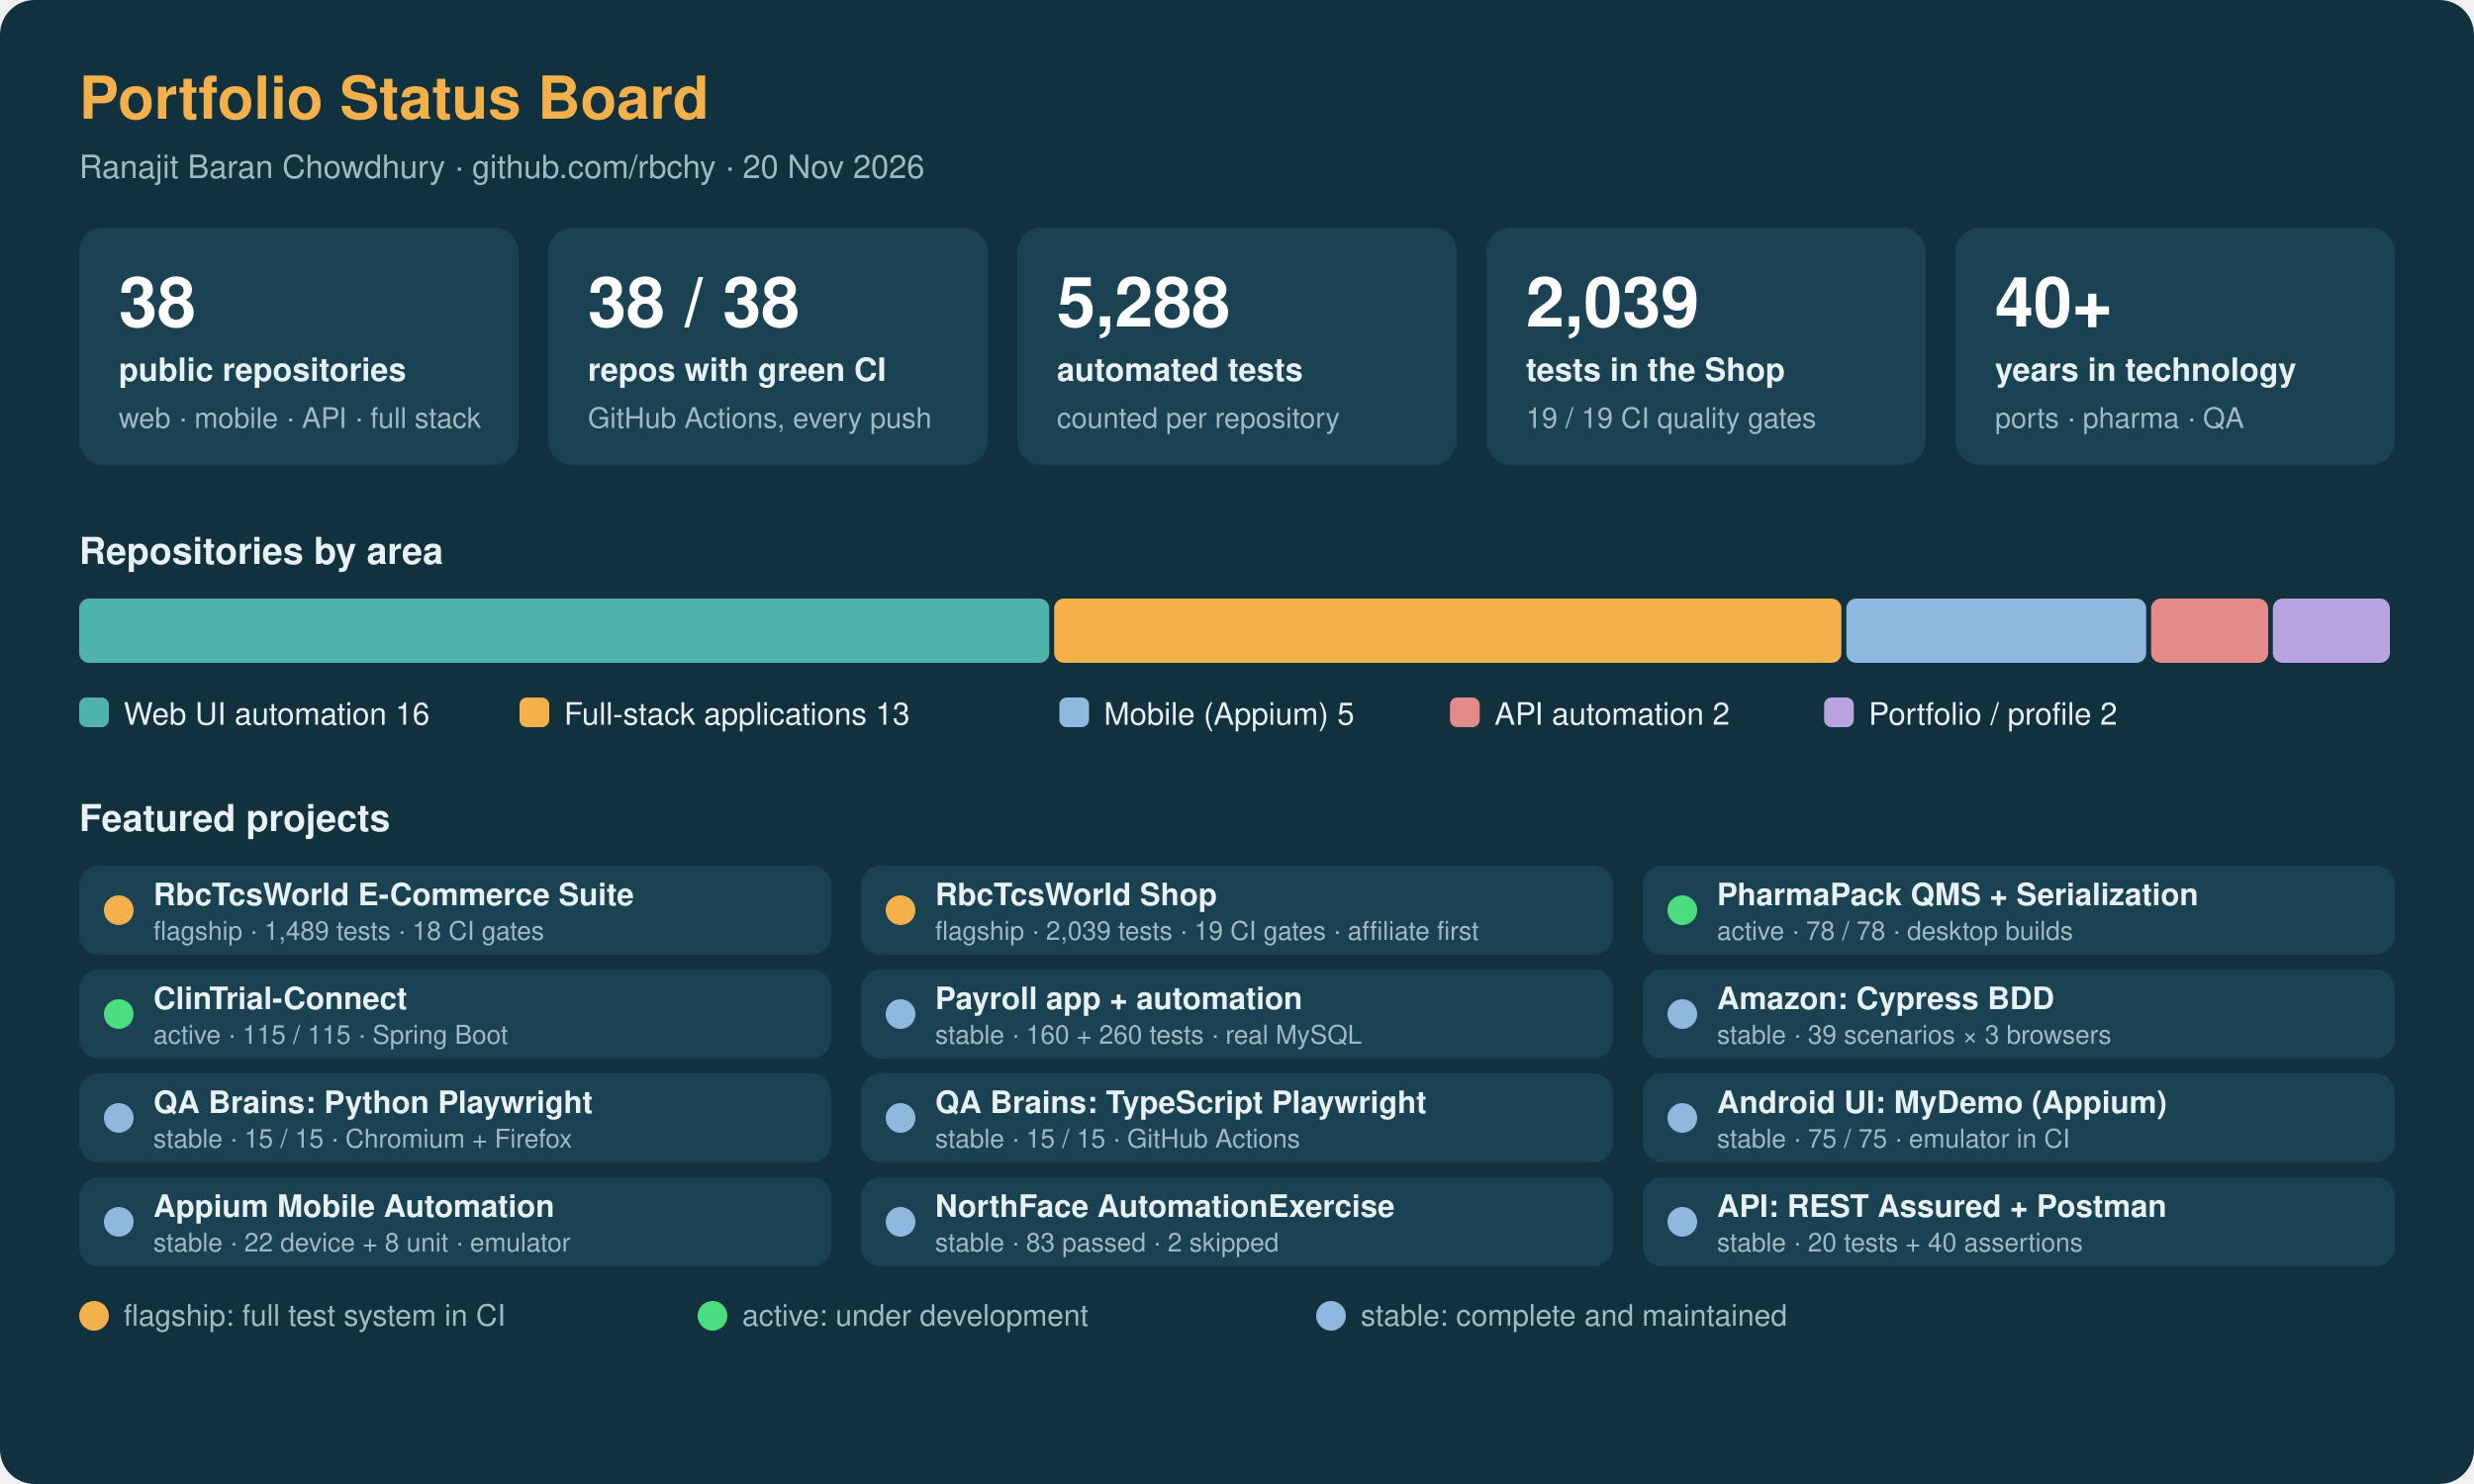
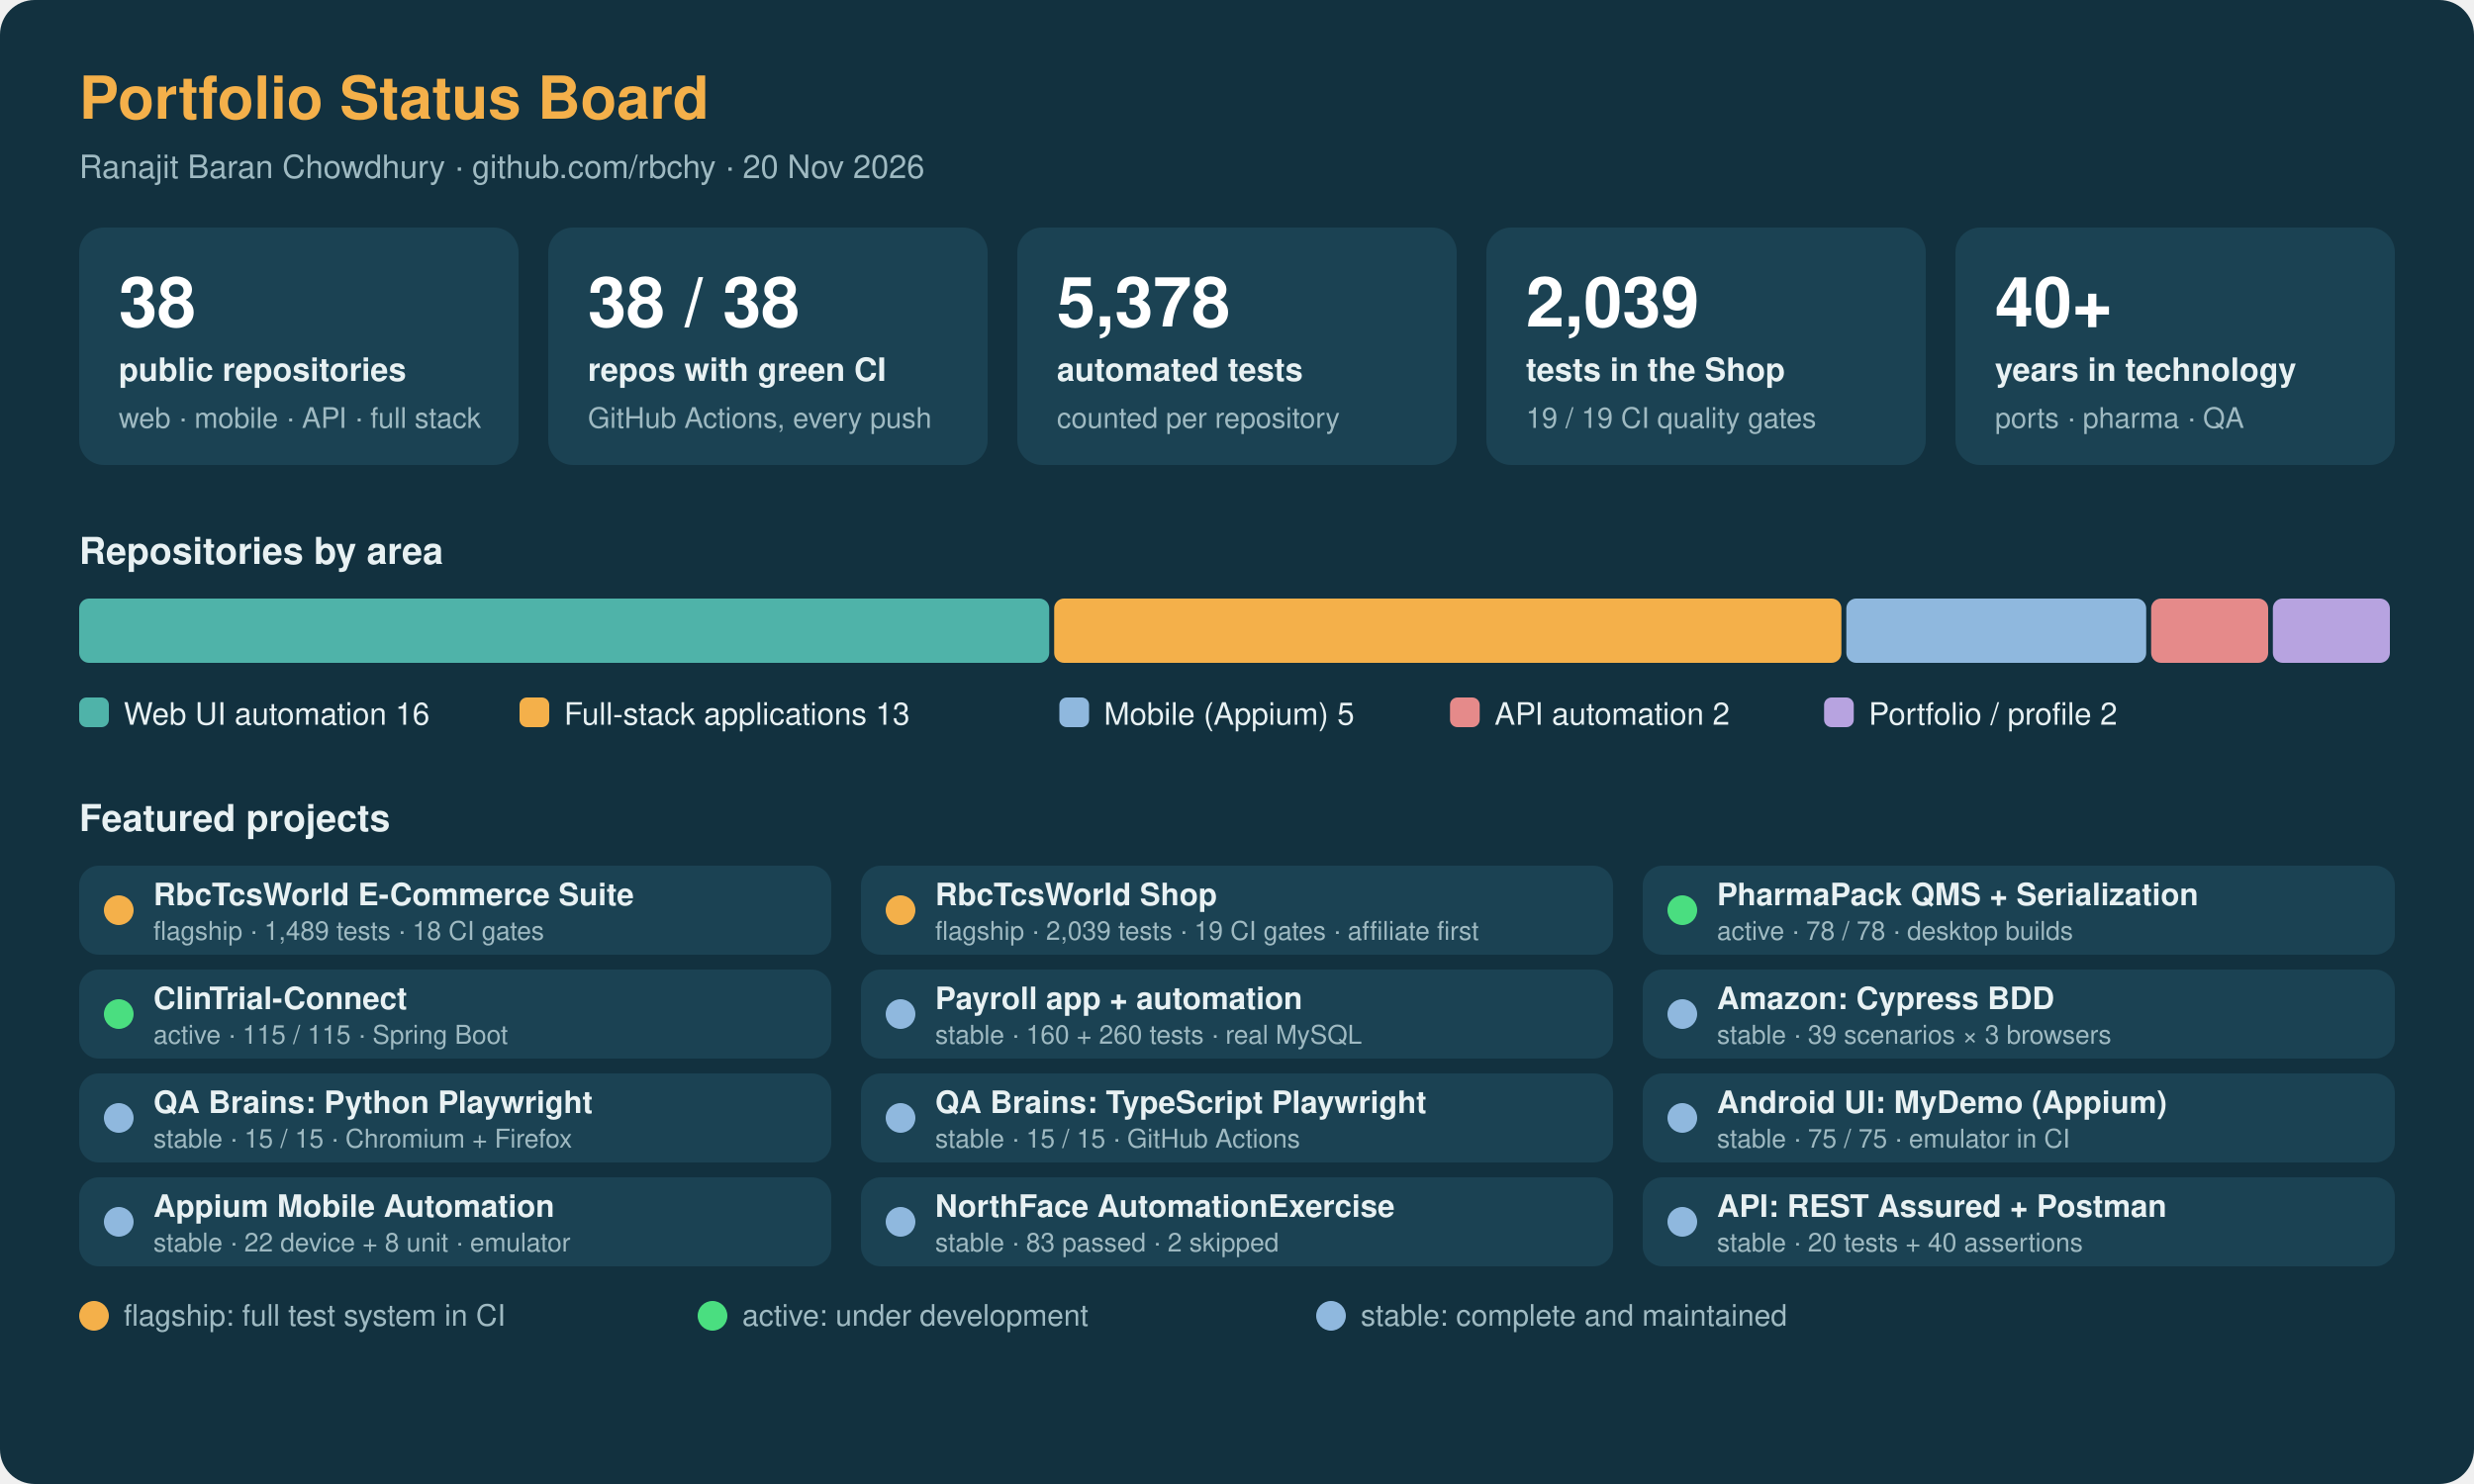
- <svg xmlns="http://www.w3.org/2000/svg" width="1000" height="600" viewBox="0 0 1000 600" role="img" aria-label="Portfolio status board, 20 Nov 2026: 38 public repositories, 38 with green CI in GitHub Actions, 5,288 automated tests across them, 2,039 tests and 19 CI gates in the Shop, 40 plus years in technology; 12 featured projects: 2 flagship, 2 active, 8 stable.">
+ <svg xmlns="http://www.w3.org/2000/svg" width="1000" height="600" viewBox="0 0 1000 600" role="img" aria-label="Portfolio status board, 20 Nov 2026: 38 public repositories, 38 with green CI in GitHub Actions, 5,378 automated tests across them, 2,039 tests and 19 CI gates in the Shop, 40 plus years in technology; 12 featured projects: 2 flagship, 2 active, 8 stable.">
  <rect width="1000" height="600" rx="14" fill="#12313f" />
  <text x="32" y="48" font-family="'Segoe UI', Helvetica, Arial, sans-serif" font-size="24" font-weight="700" fill="#f4b04a" text-anchor="start">Portfolio Status Board</text>
  <text x="32" y="72" font-family="'Segoe UI', Helvetica, Arial, sans-serif" font-size="13" font-weight="400" fill="#9fbac2" text-anchor="start">Ranajit Baran Chowdhury · github.com/rbchy · 20 Nov 2026</text>
  <rect x="32.0" y="92" width="177.6" height="96" rx="10" fill="#1b4253" />
  <text x="48.0" y="132" font-family="'Segoe UI', Helvetica, Arial, sans-serif" font-size="28" font-weight="700" fill="#ffffff" text-anchor="start">38</text>
  <text x="48.0" y="154" font-family="'Segoe UI', Helvetica, Arial, sans-serif" font-size="13" font-weight="600" fill="#e8f1f3" text-anchor="start">public repositories</text>
  <text x="48.0" y="173" font-family="'Segoe UI', Helvetica, Arial, sans-serif" font-size="11.5" font-weight="400" fill="#9fbac2" text-anchor="start">web · mobile · API · full stack</text>
  <rect x="221.6" y="92" width="177.6" height="96" rx="10" fill="#1b4253" />
  <text x="237.6" y="132" font-family="'Segoe UI', Helvetica, Arial, sans-serif" font-size="28" font-weight="700" fill="#ffffff" text-anchor="start">38 / 38</text>
  <text x="237.6" y="154" font-family="'Segoe UI', Helvetica, Arial, sans-serif" font-size="13" font-weight="600" fill="#e8f1f3" text-anchor="start">repos with green CI</text>
  <text x="237.6" y="173" font-family="'Segoe UI', Helvetica, Arial, sans-serif" font-size="11.5" font-weight="400" fill="#9fbac2" text-anchor="start">GitHub Actions, every push</text>
  <rect x="411.2" y="92" width="177.6" height="96" rx="10" fill="#1b4253" />
-   <text x="427.2" y="132" font-family="'Segoe UI', Helvetica, Arial, sans-serif" font-size="28" font-weight="700" fill="#ffffff" text-anchor="start">5,288</text>
+   <text x="427.2" y="132" font-family="'Segoe UI', Helvetica, Arial, sans-serif" font-size="28" font-weight="700" fill="#ffffff" text-anchor="start">5,378</text>
  <text x="427.2" y="154" font-family="'Segoe UI', Helvetica, Arial, sans-serif" font-size="13" font-weight="600" fill="#e8f1f3" text-anchor="start">automated tests</text>
  <text x="427.2" y="173" font-family="'Segoe UI', Helvetica, Arial, sans-serif" font-size="11.5" font-weight="400" fill="#9fbac2" text-anchor="start">counted per repository</text>
  <rect x="600.8" y="92" width="177.6" height="96" rx="10" fill="#1b4253" />
  <text x="616.8" y="132" font-family="'Segoe UI', Helvetica, Arial, sans-serif" font-size="28" font-weight="700" fill="#ffffff" text-anchor="start">2,039</text>
  <text x="616.8" y="154" font-family="'Segoe UI', Helvetica, Arial, sans-serif" font-size="13" font-weight="600" fill="#e8f1f3" text-anchor="start">tests in the Shop</text>
  <text x="616.8" y="173" font-family="'Segoe UI', Helvetica, Arial, sans-serif" font-size="11.5" font-weight="400" fill="#9fbac2" text-anchor="start">19 / 19 CI quality gates</text>
  <rect x="790.4" y="92" width="177.6" height="96" rx="10" fill="#1b4253" />
  <text x="806.4" y="132" font-family="'Segoe UI', Helvetica, Arial, sans-serif" font-size="28" font-weight="700" fill="#ffffff" text-anchor="start">40+</text>
  <text x="806.4" y="154" font-family="'Segoe UI', Helvetica, Arial, sans-serif" font-size="13" font-weight="600" fill="#e8f1f3" text-anchor="start">years in technology</text>
  <text x="806.4" y="173" font-family="'Segoe UI', Helvetica, Arial, sans-serif" font-size="11.5" font-weight="400" fill="#9fbac2" text-anchor="start">ports · pharma · QA</text>
  <text x="32" y="228" font-family="'Segoe UI', Helvetica, Arial, sans-serif" font-size="15" font-weight="700" fill="#e8f1f3" text-anchor="start">Repositories by area</text>
  <rect x="32.0" y="242" width="392.1" height="26" rx="4" fill="#4fb3a9" />
  <rect x="426.1" y="242" width="318.2" height="26" rx="4" fill="#f4b04a" />
  <rect x="746.3" y="242" width="121.2" height="26" rx="4" fill="#8fb8de" />
  <rect x="869.5" y="242" width="47.3" height="26" rx="4" fill="#e58a8a" />
  <rect x="918.7" y="242" width="47.3" height="26" rx="4" fill="#b7a3e0" />
  <rect x="32" y="282" width="12" height="12" rx="3" fill="#4fb3a9" />
  <text x="50" y="293" font-family="'Segoe UI', Helvetica, Arial, sans-serif" font-size="12.5" font-weight="400" fill="#e8f1f3" text-anchor="start">Web UI automation 16</text>
  <rect x="210.0" y="282" width="12" height="12" rx="3" fill="#f4b04a" />
  <text x="228.0" y="293" font-family="'Segoe UI', Helvetica, Arial, sans-serif" font-size="12.5" font-weight="400" fill="#e8f1f3" text-anchor="start">Full-stack applications 13</text>
  <rect x="428.2" y="282" width="12" height="12" rx="3" fill="#8fb8de" />
  <text x="446.2" y="293" font-family="'Segoe UI', Helvetica, Arial, sans-serif" font-size="12.5" font-weight="400" fill="#e8f1f3" text-anchor="start">Mobile (Appium) 5</text>
  <rect x="586.1" y="282" width="12" height="12" rx="3" fill="#e58a8a" />
  <text x="604.1" y="293" font-family="'Segoe UI', Helvetica, Arial, sans-serif" font-size="12.5" font-weight="400" fill="#e8f1f3" text-anchor="start">API automation 2</text>
  <rect x="737.3" y="282" width="12" height="12" rx="3" fill="#b7a3e0" />
  <text x="755.3" y="293" font-family="'Segoe UI', Helvetica, Arial, sans-serif" font-size="12.5" font-weight="400" fill="#e8f1f3" text-anchor="start">Portfolio / profile 2</text>
  <text x="32" y="336" font-family="'Segoe UI', Helvetica, Arial, sans-serif" font-size="15" font-weight="700" fill="#e8f1f3" text-anchor="start">Featured projects</text>
  <rect x="32.0" y="350" width="304.0" height="36" rx="8" fill="#1b4253" />
  <circle cx="48.0" cy="368" r="6" fill="#f4b04a" />
  <text x="62.0" y="366" font-family="'Segoe UI', Helvetica, Arial, sans-serif" font-size="12.5" font-weight="600" fill="#e8f1f3" text-anchor="start">RbcTcsWorld E-Commerce Suite</text>
  <text x="62.0" y="380" font-family="'Segoe UI', Helvetica, Arial, sans-serif" font-size="10.5" font-weight="400" fill="#9fbac2" text-anchor="start">flagship · 1,489 tests · 18 CI gates</text>
  <rect x="348.0" y="350" width="304.0" height="36" rx="8" fill="#1b4253" />
  <circle cx="364.0" cy="368" r="6" fill="#f4b04a" />
  <text x="378.0" y="366" font-family="'Segoe UI', Helvetica, Arial, sans-serif" font-size="12.5" font-weight="600" fill="#e8f1f3" text-anchor="start">RbcTcsWorld Shop</text>
  <text x="378.0" y="380" font-family="'Segoe UI', Helvetica, Arial, sans-serif" font-size="10.5" font-weight="400" fill="#9fbac2" text-anchor="start">flagship · 2,039 tests · 19 CI gates · affiliate first</text>
  <rect x="664.0" y="350" width="304.0" height="36" rx="8" fill="#1b4253" />
  <circle cx="680.0" cy="368" r="6" fill="#4ade80" />
  <text x="694.0" y="366" font-family="'Segoe UI', Helvetica, Arial, sans-serif" font-size="12.5" font-weight="600" fill="#e8f1f3" text-anchor="start">PharmaPack QMS + Serialization</text>
  <text x="694.0" y="380" font-family="'Segoe UI', Helvetica, Arial, sans-serif" font-size="10.5" font-weight="400" fill="#9fbac2" text-anchor="start">active · 78 / 78 · desktop builds</text>
  <rect x="32.0" y="392" width="304.0" height="36" rx="8" fill="#1b4253" />
  <circle cx="48.0" cy="410" r="6" fill="#4ade80" />
  <text x="62.0" y="408" font-family="'Segoe UI', Helvetica, Arial, sans-serif" font-size="12.5" font-weight="600" fill="#e8f1f3" text-anchor="start">ClinTrial-Connect</text>
  <text x="62.0" y="422" font-family="'Segoe UI', Helvetica, Arial, sans-serif" font-size="10.5" font-weight="400" fill="#9fbac2" text-anchor="start">active · 115 / 115 · Spring Boot</text>
  <rect x="348.0" y="392" width="304.0" height="36" rx="8" fill="#1b4253" />
  <circle cx="364.0" cy="410" r="6" fill="#8fb8de" />
  <text x="378.0" y="408" font-family="'Segoe UI', Helvetica, Arial, sans-serif" font-size="12.5" font-weight="600" fill="#e8f1f3" text-anchor="start">Payroll app + automation</text>
  <text x="378.0" y="422" font-family="'Segoe UI', Helvetica, Arial, sans-serif" font-size="10.5" font-weight="400" fill="#9fbac2" text-anchor="start">stable · 160 + 260 tests · real MySQL</text>
  <rect x="664.0" y="392" width="304.0" height="36" rx="8" fill="#1b4253" />
  <circle cx="680.0" cy="410" r="6" fill="#8fb8de" />
  <text x="694.0" y="408" font-family="'Segoe UI', Helvetica, Arial, sans-serif" font-size="12.5" font-weight="600" fill="#e8f1f3" text-anchor="start">Amazon: Cypress BDD</text>
  <text x="694.0" y="422" font-family="'Segoe UI', Helvetica, Arial, sans-serif" font-size="10.5" font-weight="400" fill="#9fbac2" text-anchor="start">stable · 39 scenarios × 3 browsers</text>
  <rect x="32.0" y="434" width="304.0" height="36" rx="8" fill="#1b4253" />
  <circle cx="48.0" cy="452" r="6" fill="#8fb8de" />
  <text x="62.0" y="450" font-family="'Segoe UI', Helvetica, Arial, sans-serif" font-size="12.5" font-weight="600" fill="#e8f1f3" text-anchor="start">QA Brains: Python Playwright</text>
  <text x="62.0" y="464" font-family="'Segoe UI', Helvetica, Arial, sans-serif" font-size="10.5" font-weight="400" fill="#9fbac2" text-anchor="start">stable · 15 / 15 · Chromium + Firefox</text>
  <rect x="348.0" y="434" width="304.0" height="36" rx="8" fill="#1b4253" />
  <circle cx="364.0" cy="452" r="6" fill="#8fb8de" />
  <text x="378.0" y="450" font-family="'Segoe UI', Helvetica, Arial, sans-serif" font-size="12.5" font-weight="600" fill="#e8f1f3" text-anchor="start">QA Brains: TypeScript Playwright</text>
  <text x="378.0" y="464" font-family="'Segoe UI', Helvetica, Arial, sans-serif" font-size="10.5" font-weight="400" fill="#9fbac2" text-anchor="start">stable · 15 / 15 · GitHub Actions</text>
  <rect x="664.0" y="434" width="304.0" height="36" rx="8" fill="#1b4253" />
  <circle cx="680.0" cy="452" r="6" fill="#8fb8de" />
  <text x="694.0" y="450" font-family="'Segoe UI', Helvetica, Arial, sans-serif" font-size="12.5" font-weight="600" fill="#e8f1f3" text-anchor="start">Android UI: MyDemo (Appium)</text>
  <text x="694.0" y="464" font-family="'Segoe UI', Helvetica, Arial, sans-serif" font-size="10.5" font-weight="400" fill="#9fbac2" text-anchor="start">stable · 75 / 75 · emulator in CI</text>
  <rect x="32.0" y="476" width="304.0" height="36" rx="8" fill="#1b4253" />
  <circle cx="48.0" cy="494" r="6" fill="#8fb8de" />
  <text x="62.0" y="492" font-family="'Segoe UI', Helvetica, Arial, sans-serif" font-size="12.5" font-weight="600" fill="#e8f1f3" text-anchor="start">Appium Mobile Automation</text>
  <text x="62.0" y="506" font-family="'Segoe UI', Helvetica, Arial, sans-serif" font-size="10.5" font-weight="400" fill="#9fbac2" text-anchor="start">stable · 22 device + 8 unit · emulator</text>
  <rect x="348.0" y="476" width="304.0" height="36" rx="8" fill="#1b4253" />
  <circle cx="364.0" cy="494" r="6" fill="#8fb8de" />
  <text x="378.0" y="492" font-family="'Segoe UI', Helvetica, Arial, sans-serif" font-size="12.5" font-weight="600" fill="#e8f1f3" text-anchor="start">NorthFace AutomationExercise</text>
  <text x="378.0" y="506" font-family="'Segoe UI', Helvetica, Arial, sans-serif" font-size="10.5" font-weight="400" fill="#9fbac2" text-anchor="start">stable · 83 passed · 2 skipped</text>
  <rect x="664.0" y="476" width="304.0" height="36" rx="8" fill="#1b4253" />
  <circle cx="680.0" cy="494" r="6" fill="#8fb8de" />
  <text x="694.0" y="492" font-family="'Segoe UI', Helvetica, Arial, sans-serif" font-size="12.5" font-weight="600" fill="#e8f1f3" text-anchor="start">API: REST Assured + Postman</text>
  <text x="694.0" y="506" font-family="'Segoe UI', Helvetica, Arial, sans-serif" font-size="10.5" font-weight="400" fill="#9fbac2" text-anchor="start">stable · 20 tests + 40 assertions</text>
  <circle cx="38" cy="532" r="6" fill="#f4b04a" />
  <text x="50" y="536" font-family="'Segoe UI', Helvetica, Arial, sans-serif" font-size="12" font-weight="400" fill="#9fbac2" text-anchor="start">flagship: full test system in CI</text>
  <circle cx="288" cy="532" r="6" fill="#4ade80" />
  <text x="300" y="536" font-family="'Segoe UI', Helvetica, Arial, sans-serif" font-size="12" font-weight="400" fill="#9fbac2" text-anchor="start">active: under development</text>
  <circle cx="538" cy="532" r="6" fill="#8fb8de" />
  <text x="550" y="536" font-family="'Segoe UI', Helvetica, Arial, sans-serif" font-size="12" font-weight="400" fill="#9fbac2" text-anchor="start">stable: complete and maintained</text>
</svg>
